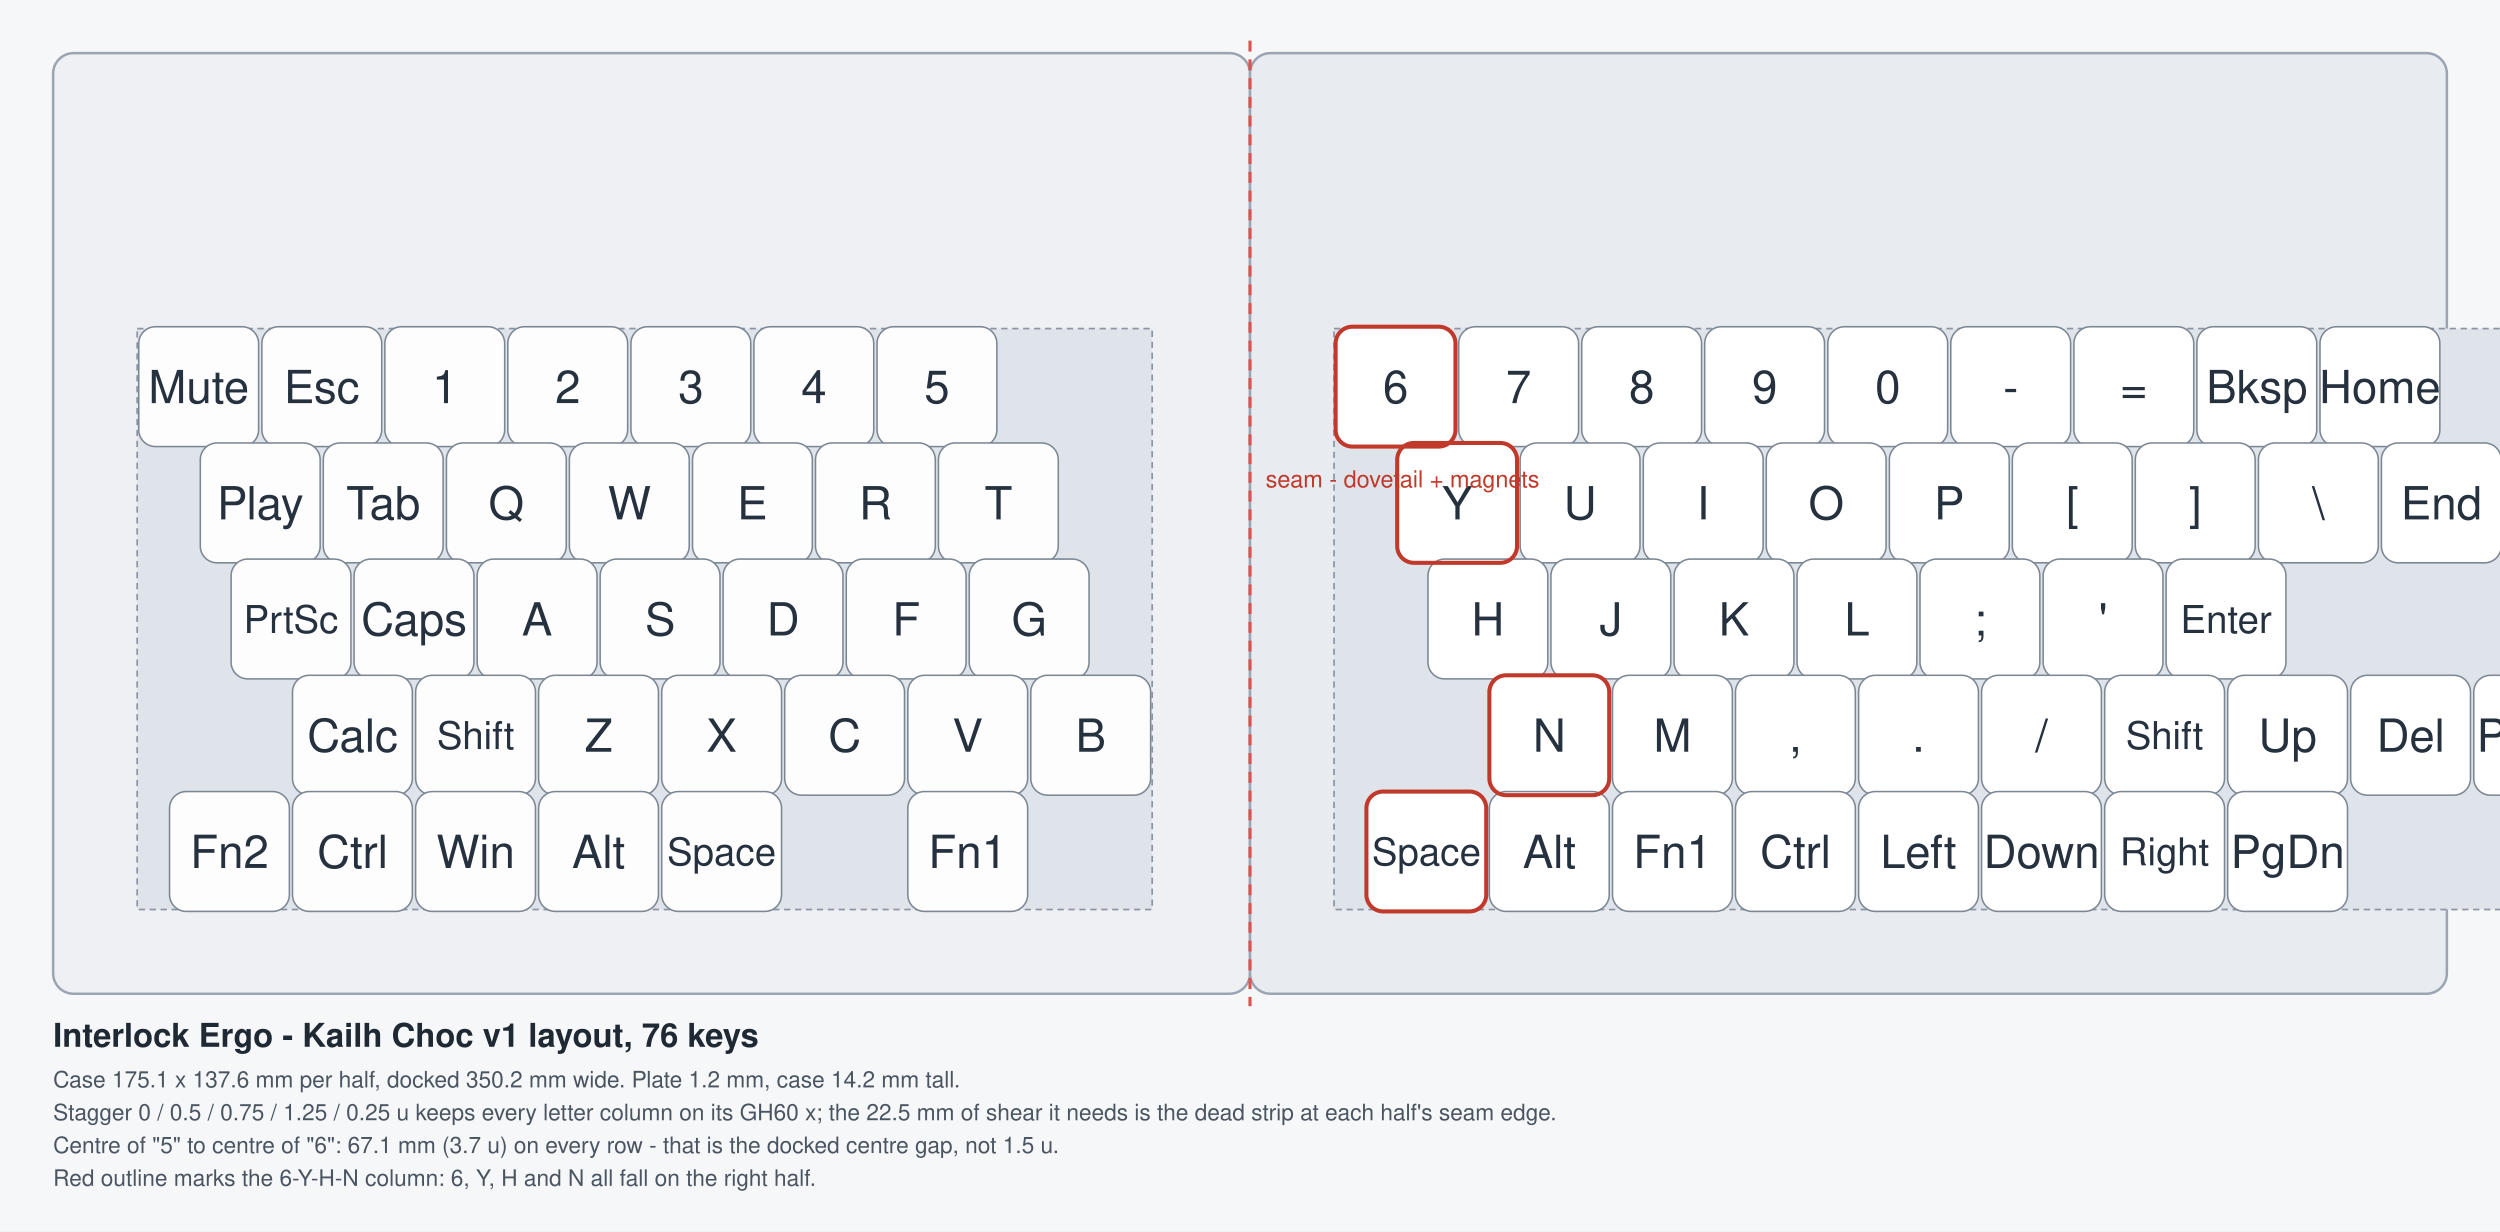
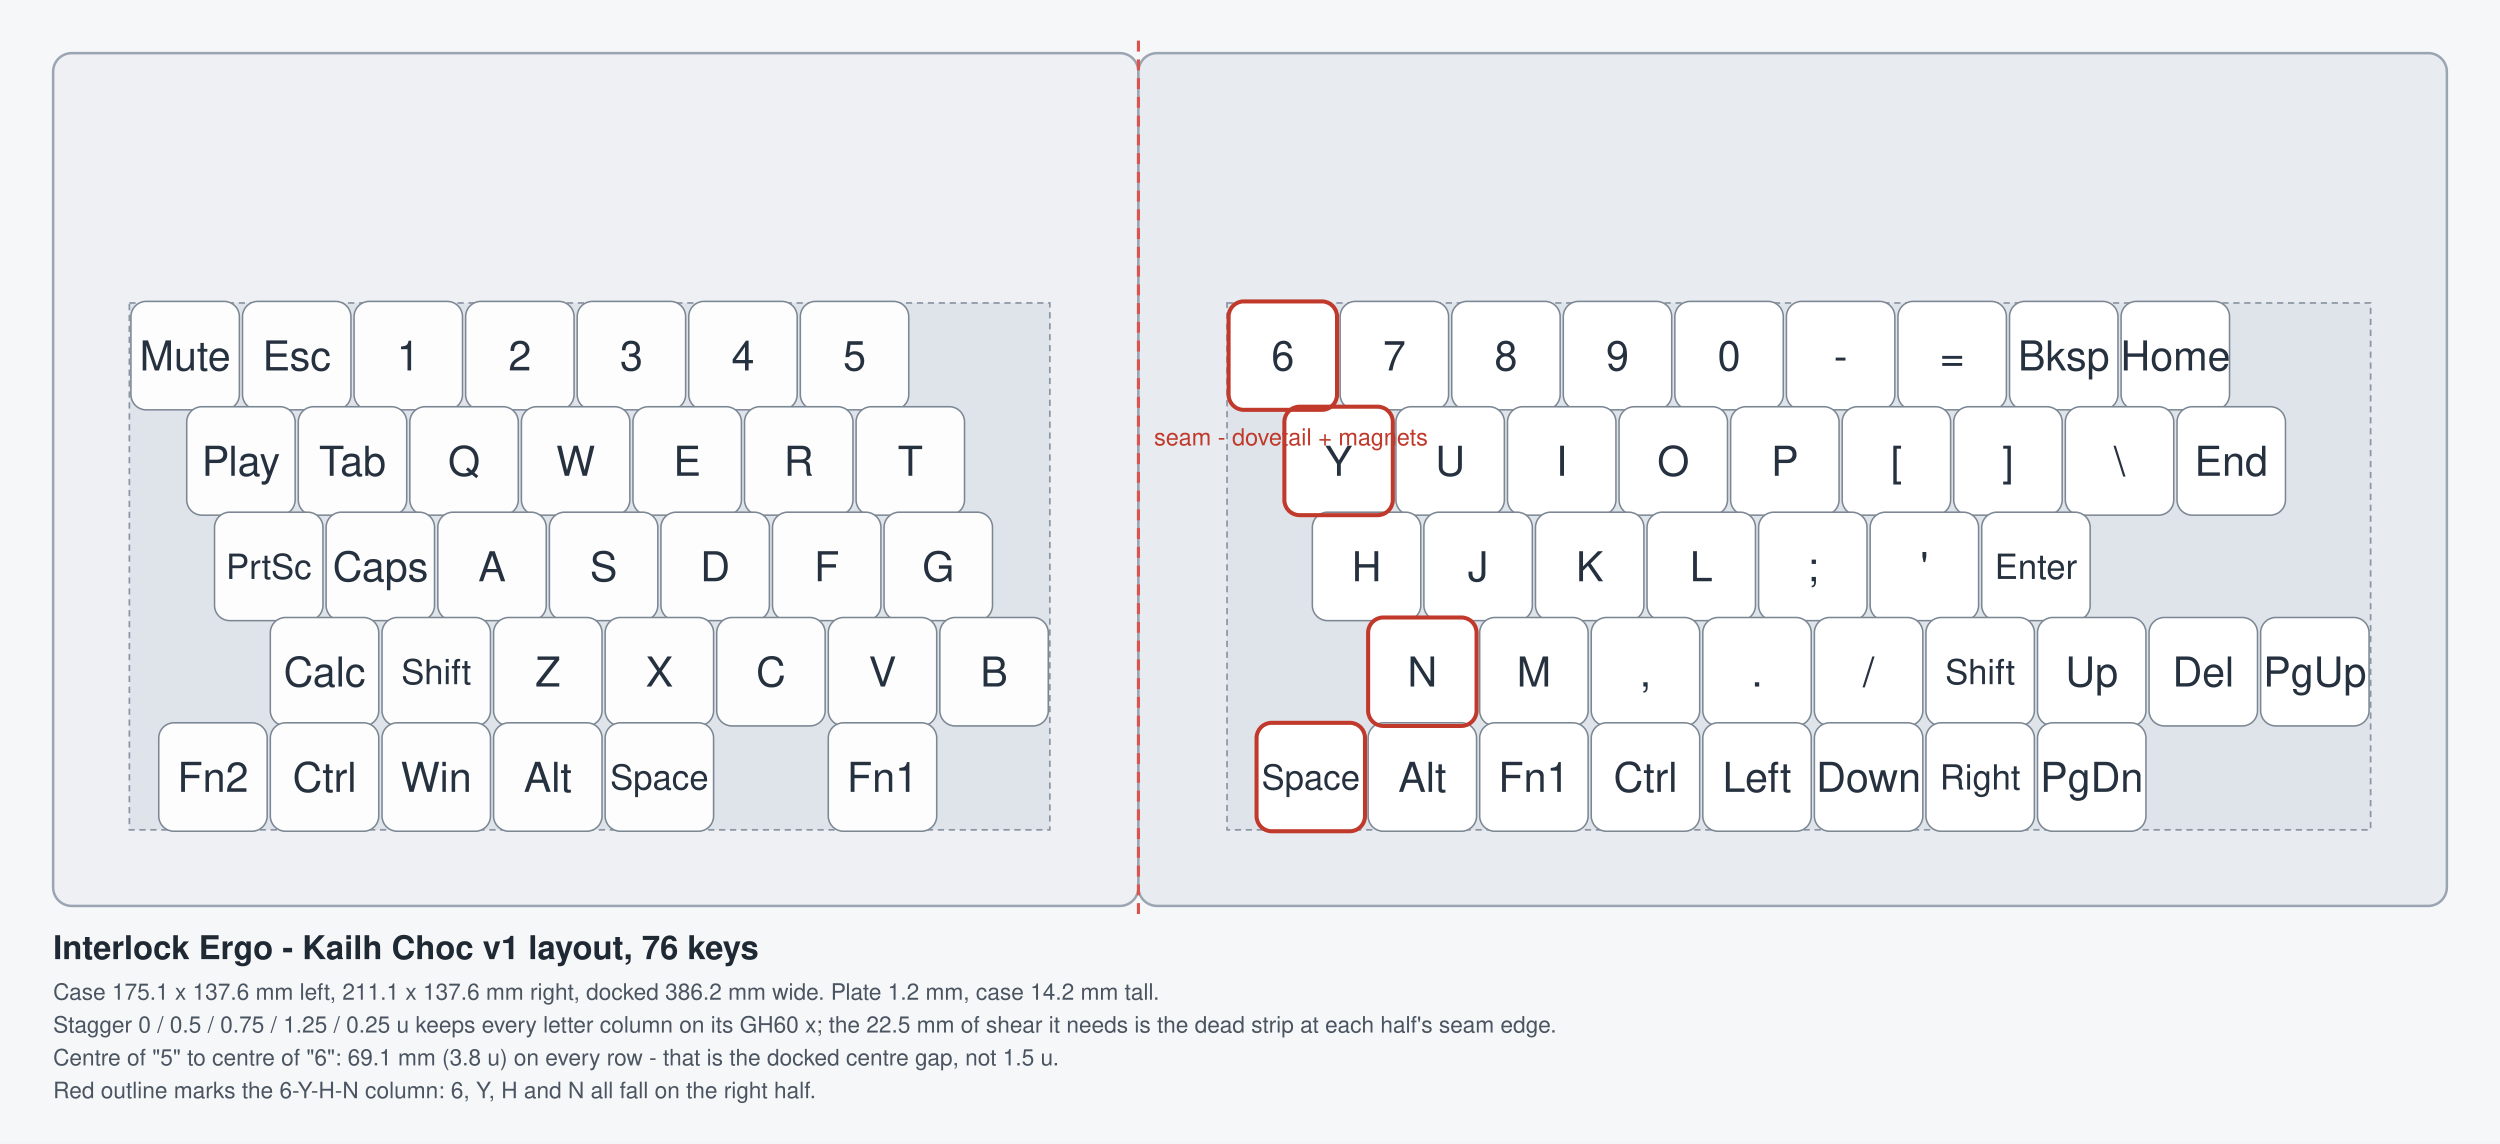
- <svg xmlns="http://www.w3.org/2000/svg" width="1600" height="788" viewBox="0 0 1600 788" font-family="ui-sans-serif, -apple-system, Segoe UI, Helvetica, Arial, sans-serif">
-   <rect width="1600" height="788" fill="#f6f7f9" />
-   <rect x="34.0" y="34" width="766.0" height="602.0" rx="13.1" fill="#eef0f4" stroke="#9aa4b2" stroke-width="1.6" />
-   <rect x="800.0" y="34" width="766.0" height="602.0" rx="13.1" fill="#e8ebef" stroke="#9aa4b2" stroke-width="1.6" />
-   <rect x="87.8" y="210.3" width="649.6" height="371.8" fill="#dfe4ea" stroke="#8b95a3" stroke-width="1.1" stroke-dasharray="4 3" />
-   <rect x="853.8" y="210.3" width="807.1" height="371.8" fill="#dfe4ea" stroke="#8b95a3" stroke-width="1.1" stroke-dasharray="4 3" />
-   <line x1="800.0" y1="26" x2="800.0" y2="644.0" stroke="#d9534f" stroke-width="2" stroke-dasharray="7 5" />
-   <rect x="88.8" y="209.1" width="76.7" height="76.7" rx="10.7" fill="#fdfdfd" stroke="#7c8794" stroke-width="1" />
-   <text x="127.2" y="258.0" font-size="29.2" text-anchor="middle" fill="#26313f">Mute</text>
-   <rect x="167.6" y="209.1" width="76.7" height="76.7" rx="10.7" fill="#fdfdfd" stroke="#7c8794" stroke-width="1" />
-   <text x="205.9" y="258.0" font-size="29.2" text-anchor="middle" fill="#26313f">Esc</text>
-   <rect x="246.3" y="209.1" width="76.7" height="76.7" rx="10.7" fill="#fdfdfd" stroke="#7c8794" stroke-width="1" />
-   <text x="284.7" y="258.0" font-size="29.2" text-anchor="middle" fill="#26313f">1</text>
-   <rect x="325.0" y="209.1" width="76.7" height="76.7" rx="10.7" fill="#fdfdfd" stroke="#7c8794" stroke-width="1" />
-   <text x="363.4" y="258.0" font-size="29.2" text-anchor="middle" fill="#26313f">2</text>
-   <rect x="403.8" y="209.1" width="76.7" height="76.7" rx="10.7" fill="#fdfdfd" stroke="#7c8794" stroke-width="1" />
-   <text x="442.2" y="258.0" font-size="29.2" text-anchor="middle" fill="#26313f">3</text>
-   <rect x="482.5" y="209.1" width="76.7" height="76.7" rx="10.7" fill="#fdfdfd" stroke="#7c8794" stroke-width="1" />
-   <text x="520.9" y="258.0" font-size="29.2" text-anchor="middle" fill="#26313f">4</text>
-   <rect x="561.3" y="209.1" width="76.7" height="76.7" rx="10.7" fill="#fdfdfd" stroke="#7c8794" stroke-width="1" />
-   <text x="599.6" y="258.0" font-size="29.2" text-anchor="middle" fill="#26313f">5</text>
-   <rect x="854.8" y="209.1" width="76.7" height="76.7" rx="10.7" fill="#ffffff" stroke="#7c8794" stroke-width="1" />
-   <text x="893.2" y="258.0" font-size="29.2" text-anchor="middle" fill="#26313f">6</text>
-   <rect x="933.6" y="209.1" width="76.7" height="76.7" rx="10.7" fill="#ffffff" stroke="#7c8794" stroke-width="1" />
-   <text x="971.9" y="258.0" font-size="29.2" text-anchor="middle" fill="#26313f">7</text>
-   <rect x="1012.3" y="209.1" width="76.7" height="76.7" rx="10.7" fill="#ffffff" stroke="#7c8794" stroke-width="1" />
-   <text x="1050.7" y="258.0" font-size="29.2" text-anchor="middle" fill="#26313f">8</text>
-   <rect x="1091.0" y="209.1" width="76.7" height="76.7" rx="10.7" fill="#ffffff" stroke="#7c8794" stroke-width="1" />
-   <text x="1129.4" y="258.0" font-size="29.2" text-anchor="middle" fill="#26313f">9</text>
-   <rect x="1169.8" y="209.1" width="76.7" height="76.7" rx="10.7" fill="#ffffff" stroke="#7c8794" stroke-width="1" />
-   <text x="1208.2" y="258.0" font-size="29.2" text-anchor="middle" fill="#26313f">0</text>
-   <rect x="1248.5" y="209.1" width="76.7" height="76.7" rx="10.7" fill="#ffffff" stroke="#7c8794" stroke-width="1" />
-   <text x="1286.9" y="258.0" font-size="29.2" text-anchor="middle" fill="#26313f">-</text>
-   <rect x="1327.3" y="209.1" width="76.7" height="76.7" rx="10.7" fill="#ffffff" stroke="#7c8794" stroke-width="1" />
-   <text x="1365.6" y="258.0" font-size="29.2" text-anchor="middle" fill="#26313f">=</text>
-   <rect x="1406.0" y="209.1" width="76.7" height="76.7" rx="10.7" fill="#ffffff" stroke="#7c8794" stroke-width="1" />
-   <text x="1444.4" y="258.0" font-size="29.2" text-anchor="middle" fill="#26313f">Bksp</text>
-   <rect x="1484.8" y="209.1" width="76.7" height="76.7" rx="10.7" fill="#ffffff" stroke="#7c8794" stroke-width="1" />
-   <text x="1523.1" y="258.0" font-size="29.2" text-anchor="middle" fill="#26313f">Home</text>
-   <rect x="128.2" y="283.5" width="76.7" height="76.7" rx="10.7" fill="#fdfdfd" stroke="#7c8794" stroke-width="1" />
-   <text x="166.6" y="332.4" font-size="29.2" text-anchor="middle" fill="#26313f">Play</text>
-   <rect x="206.9" y="283.5" width="76.7" height="76.7" rx="10.7" fill="#fdfdfd" stroke="#7c8794" stroke-width="1" />
-   <text x="245.3" y="332.4" font-size="29.2" text-anchor="middle" fill="#26313f">Tab</text>
-   <rect x="285.7" y="283.5" width="76.7" height="76.7" rx="10.7" fill="#fdfdfd" stroke="#7c8794" stroke-width="1" />
-   <text x="324.0" y="332.4" font-size="29.2" text-anchor="middle" fill="#26313f">Q</text>
-   <rect x="364.4" y="283.5" width="76.7" height="76.7" rx="10.7" fill="#fdfdfd" stroke="#7c8794" stroke-width="1" />
-   <text x="402.8" y="332.4" font-size="29.2" text-anchor="middle" fill="#26313f">W</text>
-   <rect x="443.2" y="283.5" width="76.7" height="76.7" rx="10.7" fill="#fdfdfd" stroke="#7c8794" stroke-width="1" />
-   <text x="481.5" y="332.4" font-size="29.2" text-anchor="middle" fill="#26313f">E</text>
-   <rect x="521.9" y="283.5" width="76.7" height="76.7" rx="10.7" fill="#fdfdfd" stroke="#7c8794" stroke-width="1" />
-   <text x="560.3" y="332.4" font-size="29.2" text-anchor="middle" fill="#26313f">R</text>
-   <rect x="600.6" y="283.5" width="76.7" height="76.7" rx="10.7" fill="#fdfdfd" stroke="#7c8794" stroke-width="1" />
-   <text x="639.0" y="332.4" font-size="29.2" text-anchor="middle" fill="#26313f">T</text>
-   <rect x="894.2" y="283.5" width="76.7" height="76.7" rx="10.7" fill="#ffffff" stroke="#7c8794" stroke-width="1" />
-   <text x="932.6" y="332.4" font-size="29.2" text-anchor="middle" fill="#26313f">Y</text>
-   <rect x="972.9" y="283.5" width="76.7" height="76.7" rx="10.7" fill="#ffffff" stroke="#7c8794" stroke-width="1" />
-   <text x="1011.3" y="332.4" font-size="29.2" text-anchor="middle" fill="#26313f">U</text>
-   <rect x="1051.7" y="283.5" width="76.7" height="76.7" rx="10.7" fill="#ffffff" stroke="#7c8794" stroke-width="1" />
-   <text x="1090.0" y="332.4" font-size="29.2" text-anchor="middle" fill="#26313f">I</text>
-   <rect x="1130.4" y="283.5" width="76.7" height="76.7" rx="10.7" fill="#ffffff" stroke="#7c8794" stroke-width="1" />
-   <text x="1168.8" y="332.4" font-size="29.2" text-anchor="middle" fill="#26313f">O</text>
-   <rect x="1209.2" y="283.5" width="76.7" height="76.7" rx="10.7" fill="#ffffff" stroke="#7c8794" stroke-width="1" />
-   <text x="1247.5" y="332.4" font-size="29.2" text-anchor="middle" fill="#26313f">P</text>
-   <rect x="1287.9" y="283.5" width="76.7" height="76.7" rx="10.7" fill="#ffffff" stroke="#7c8794" stroke-width="1" />
-   <text x="1326.3" y="332.4" font-size="29.2" text-anchor="middle" fill="#26313f">[</text>
-   <rect x="1366.6" y="283.5" width="76.7" height="76.7" rx="10.7" fill="#ffffff" stroke="#7c8794" stroke-width="1" />
-   <text x="1405.0" y="332.4" font-size="29.2" text-anchor="middle" fill="#26313f">]</text>
-   <rect x="1445.4" y="283.5" width="76.7" height="76.7" rx="10.7" fill="#ffffff" stroke="#7c8794" stroke-width="1" />
-   <text x="1483.8" y="332.4" font-size="29.2" text-anchor="middle" fill="#26313f">\</text>
-   <rect x="1524.1" y="283.5" width="76.7" height="76.7" rx="10.7" fill="#ffffff" stroke="#7c8794" stroke-width="1" />
-   <text x="1562.5" y="332.4" font-size="29.2" text-anchor="middle" fill="#26313f">End</text>
-   <rect x="147.9" y="357.8" width="76.7" height="76.7" rx="10.7" fill="#fdfdfd" stroke="#7c8794" stroke-width="1" />
-   <text x="186.2" y="405.1" font-size="24.6" text-anchor="middle" fill="#26313f">PrtSc</text>
-   <rect x="226.6" y="357.8" width="76.7" height="76.7" rx="10.7" fill="#fdfdfd" stroke="#7c8794" stroke-width="1" />
-   <text x="265.0" y="406.7" font-size="29.2" text-anchor="middle" fill="#26313f">Caps</text>
-   <rect x="305.4" y="357.8" width="76.7" height="76.7" rx="10.7" fill="#fdfdfd" stroke="#7c8794" stroke-width="1" />
-   <text x="343.7" y="406.7" font-size="29.2" text-anchor="middle" fill="#26313f">A</text>
-   <rect x="384.1" y="357.8" width="76.7" height="76.7" rx="10.7" fill="#fdfdfd" stroke="#7c8794" stroke-width="1" />
-   <text x="422.5" y="406.7" font-size="29.2" text-anchor="middle" fill="#26313f">S</text>
-   <rect x="462.8" y="357.8" width="76.7" height="76.7" rx="10.7" fill="#fdfdfd" stroke="#7c8794" stroke-width="1" />
-   <text x="501.2" y="406.7" font-size="29.2" text-anchor="middle" fill="#26313f">D</text>
-   <rect x="541.6" y="357.8" width="76.7" height="76.7" rx="10.7" fill="#fdfdfd" stroke="#7c8794" stroke-width="1" />
-   <text x="580.0" y="406.7" font-size="29.2" text-anchor="middle" fill="#26313f">F</text>
-   <rect x="620.3" y="357.8" width="76.7" height="76.7" rx="10.7" fill="#fdfdfd" stroke="#7c8794" stroke-width="1" />
-   <text x="658.7" y="406.7" font-size="29.2" text-anchor="middle" fill="#26313f">G</text>
-   <rect x="913.9" y="357.8" width="76.7" height="76.7" rx="10.7" fill="#ffffff" stroke="#7c8794" stroke-width="1" />
-   <text x="952.2" y="406.7" font-size="29.2" text-anchor="middle" fill="#26313f">H</text>
-   <rect x="992.6" y="357.8" width="76.7" height="76.7" rx="10.7" fill="#ffffff" stroke="#7c8794" stroke-width="1" />
-   <text x="1031.0" y="406.7" font-size="29.2" text-anchor="middle" fill="#26313f">J</text>
-   <rect x="1071.4" y="357.8" width="76.7" height="76.7" rx="10.7" fill="#ffffff" stroke="#7c8794" stroke-width="1" />
-   <text x="1109.7" y="406.7" font-size="29.2" text-anchor="middle" fill="#26313f">K</text>
-   <rect x="1150.1" y="357.8" width="76.7" height="76.7" rx="10.7" fill="#ffffff" stroke="#7c8794" stroke-width="1" />
-   <text x="1188.5" y="406.7" font-size="29.2" text-anchor="middle" fill="#26313f">L</text>
-   <rect x="1228.8" y="357.8" width="76.7" height="76.7" rx="10.7" fill="#ffffff" stroke="#7c8794" stroke-width="1" />
-   <text x="1267.2" y="406.7" font-size="29.2" text-anchor="middle" fill="#26313f">;</text>
-   <rect x="1307.6" y="357.8" width="76.7" height="76.7" rx="10.7" fill="#ffffff" stroke="#7c8794" stroke-width="1" />
-   <text x="1346.0" y="406.7" font-size="29.2" text-anchor="middle" fill="#26313f">'</text>
-   <rect x="1386.3" y="357.8" width="76.7" height="76.7" rx="10.7" fill="#ffffff" stroke="#7c8794" stroke-width="1" />
-   <text x="1424.7" y="405.1" font-size="24.6" text-anchor="middle" fill="#26313f">Enter</text>
-   <rect x="187.2" y="432.2" width="76.7" height="76.7" rx="10.7" fill="#fdfdfd" stroke="#7c8794" stroke-width="1" />
-   <text x="225.6" y="481.1" font-size="29.2" text-anchor="middle" fill="#26313f">Calc</text>
-   <rect x="266.0" y="432.2" width="76.7" height="76.7" rx="10.7" fill="#fdfdfd" stroke="#7c8794" stroke-width="1" />
-   <text x="304.4" y="479.4" font-size="24.6" text-anchor="middle" fill="#26313f">Shift</text>
-   <rect x="344.7" y="432.2" width="76.7" height="76.7" rx="10.7" fill="#fdfdfd" stroke="#7c8794" stroke-width="1" />
-   <text x="383.1" y="481.1" font-size="29.2" text-anchor="middle" fill="#26313f">Z</text>
-   <rect x="423.5" y="432.2" width="76.7" height="76.7" rx="10.7" fill="#fdfdfd" stroke="#7c8794" stroke-width="1" />
-   <text x="461.8" y="481.1" font-size="29.2" text-anchor="middle" fill="#26313f">X</text>
-   <rect x="502.2" y="432.2" width="76.7" height="76.7" rx="10.7" fill="#fdfdfd" stroke="#7c8794" stroke-width="1" />
-   <text x="540.6" y="481.1" font-size="29.2" text-anchor="middle" fill="#26313f">C</text>
-   <rect x="581.0" y="432.2" width="76.7" height="76.7" rx="10.7" fill="#fdfdfd" stroke="#7c8794" stroke-width="1" />
-   <text x="619.3" y="481.1" font-size="29.2" text-anchor="middle" fill="#26313f">V</text>
-   <rect x="659.7" y="432.2" width="76.7" height="76.7" rx="10.7" fill="#fdfdfd" stroke="#7c8794" stroke-width="1" />
-   <text x="698.1" y="481.1" font-size="29.2" text-anchor="middle" fill="#26313f">B</text>
-   <rect x="953.2" y="432.2" width="76.7" height="76.7" rx="10.7" fill="#ffffff" stroke="#7c8794" stroke-width="1" />
-   <text x="991.6" y="481.1" font-size="29.2" text-anchor="middle" fill="#26313f">N</text>
-   <rect x="1032.0" y="432.2" width="76.7" height="76.7" rx="10.7" fill="#ffffff" stroke="#7c8794" stroke-width="1" />
-   <text x="1070.4" y="481.1" font-size="29.2" text-anchor="middle" fill="#26313f">M</text>
-   <rect x="1110.7" y="432.2" width="76.7" height="76.7" rx="10.7" fill="#ffffff" stroke="#7c8794" stroke-width="1" />
-   <text x="1149.1" y="481.1" font-size="29.2" text-anchor="middle" fill="#26313f">,</text>
-   <rect x="1189.5" y="432.2" width="76.7" height="76.7" rx="10.7" fill="#ffffff" stroke="#7c8794" stroke-width="1" />
-   <text x="1227.8" y="481.1" font-size="29.2" text-anchor="middle" fill="#26313f">.</text>
-   <rect x="1268.2" y="432.2" width="76.7" height="76.7" rx="10.7" fill="#ffffff" stroke="#7c8794" stroke-width="1" />
-   <text x="1306.6" y="481.1" font-size="29.2" text-anchor="middle" fill="#26313f">/</text>
-   <rect x="1347.0" y="432.2" width="76.7" height="76.7" rx="10.7" fill="#ffffff" stroke="#7c8794" stroke-width="1" />
-   <text x="1385.3" y="479.4" font-size="24.6" text-anchor="middle" fill="#26313f">Shift</text>
-   <rect x="1425.7" y="432.2" width="76.7" height="76.7" rx="10.7" fill="#ffffff" stroke="#7c8794" stroke-width="1" />
-   <text x="1464.1" y="481.1" font-size="29.2" text-anchor="middle" fill="#26313f">Up</text>
-   <rect x="1504.4" y="432.2" width="76.7" height="76.7" rx="10.7" fill="#ffffff" stroke="#7c8794" stroke-width="1" />
-   <text x="1542.8" y="481.1" font-size="29.2" text-anchor="middle" fill="#26313f">Del</text>
-   <rect x="1583.2" y="432.2" width="76.7" height="76.7" rx="10.7" fill="#ffffff" stroke="#7c8794" stroke-width="1" />
-   <text x="1621.6" y="481.1" font-size="29.2" text-anchor="middle" fill="#26313f">PgUp</text>
-   <rect x="108.5" y="506.6" width="76.7" height="76.7" rx="10.7" fill="#fdfdfd" stroke="#7c8794" stroke-width="1" />
-   <text x="146.9" y="555.5" font-size="29.2" text-anchor="middle" fill="#26313f">Fn2</text>
-   <rect x="187.2" y="506.6" width="76.7" height="76.7" rx="10.7" fill="#fdfdfd" stroke="#7c8794" stroke-width="1" />
-   <text x="225.6" y="555.5" font-size="29.2" text-anchor="middle" fill="#26313f">Ctrl</text>
-   <rect x="266.0" y="506.6" width="76.7" height="76.7" rx="10.7" fill="#fdfdfd" stroke="#7c8794" stroke-width="1" />
-   <text x="304.4" y="555.5" font-size="29.2" text-anchor="middle" fill="#26313f">Win</text>
-   <rect x="344.7" y="506.6" width="76.7" height="76.7" rx="10.7" fill="#fdfdfd" stroke="#7c8794" stroke-width="1" />
-   <text x="383.1" y="555.5" font-size="29.2" text-anchor="middle" fill="#26313f">Alt</text>
-   <rect x="423.5" y="506.6" width="76.7" height="76.7" rx="10.7" fill="#fdfdfd" stroke="#7c8794" stroke-width="1" />
-   <text x="461.8" y="553.8" font-size="24.6" text-anchor="middle" fill="#26313f">Space</text>
-   <rect x="581.0" y="506.6" width="76.7" height="76.7" rx="10.7" fill="#fdfdfd" stroke="#7c8794" stroke-width="1" />
-   <text x="619.3" y="555.5" font-size="29.2" text-anchor="middle" fill="#26313f">Fn1</text>
-   <rect x="874.5" y="506.6" width="76.7" height="76.7" rx="10.7" fill="#ffffff" stroke="#7c8794" stroke-width="1" />
-   <text x="912.9" y="553.8" font-size="24.6" text-anchor="middle" fill="#26313f">Space</text>
-   <rect x="953.2" y="506.6" width="76.7" height="76.7" rx="10.7" fill="#ffffff" stroke="#7c8794" stroke-width="1" />
-   <text x="991.6" y="555.5" font-size="29.2" text-anchor="middle" fill="#26313f">Alt</text>
-   <rect x="1032.0" y="506.6" width="76.7" height="76.7" rx="10.7" fill="#ffffff" stroke="#7c8794" stroke-width="1" />
-   <text x="1070.4" y="555.5" font-size="29.2" text-anchor="middle" fill="#26313f">Fn1</text>
-   <rect x="1110.7" y="506.6" width="76.7" height="76.7" rx="10.7" fill="#ffffff" stroke="#7c8794" stroke-width="1" />
-   <text x="1149.1" y="555.5" font-size="29.2" text-anchor="middle" fill="#26313f">Ctrl</text>
-   <rect x="1189.5" y="506.6" width="76.7" height="76.7" rx="10.7" fill="#ffffff" stroke="#7c8794" stroke-width="1" />
-   <text x="1227.8" y="555.5" font-size="29.2" text-anchor="middle" fill="#26313f">Left</text>
-   <rect x="1268.2" y="506.6" width="76.7" height="76.7" rx="10.7" fill="#ffffff" stroke="#7c8794" stroke-width="1" />
-   <text x="1306.6" y="555.5" font-size="29.2" text-anchor="middle" fill="#26313f">Down</text>
-   <rect x="1347.0" y="506.6" width="76.7" height="76.7" rx="10.7" fill="#ffffff" stroke="#7c8794" stroke-width="1" />
-   <text x="1385.3" y="553.8" font-size="24.6" text-anchor="middle" fill="#26313f">Right</text>
-   <rect x="1425.7" y="506.6" width="76.7" height="76.7" rx="10.7" fill="#ffffff" stroke="#7c8794" stroke-width="1" />
-   <text x="1464.1" y="555.5" font-size="29.2" text-anchor="middle" fill="#26313f">PgDn</text>
-   <rect x="854.8" y="209.1" width="76.7" height="76.7" rx="10.7" fill="none" stroke="#c0392b" stroke-width="2.6" />
-   <rect x="894.2" y="283.5" width="76.7" height="76.7" rx="10.7" fill="none" stroke="#c0392b" stroke-width="2.6" />
-   <rect x="953.2" y="432.2" width="76.7" height="76.7" rx="10.7" fill="none" stroke="#c0392b" stroke-width="2.6" />
-   <rect x="874.5" y="506.6" width="76.7" height="76.7" rx="10.7" fill="none" stroke="#c0392b" stroke-width="2.6" />
-   <text x="810.0" y="311.9" font-size="15" fill="#c0392b">seam - dovetail + magnets</text>
-   <text x="34" y="669.951" font-size="21" font-weight="600" fill="#1f2933">Interlock Ergo - Kailh Choc v1 layout, 76 keys</text>
-   <text x="34" y="695.951" font-size="14.5" fill="#4a5561">Case 175.1 x 137.6 mm per half, docked 350.2 mm wide. Plate 1.2 mm, case 14.2 mm tall.</text>
-   <text x="34" y="716.951" font-size="14.5" fill="#4a5561">Stagger 0 / 0.5 / 0.75 / 1.25 / 0.25 u keeps every letter column on its GH60 x; the 22.5 mm of shear it needs is the dead strip at each half's seam edge.</text>
-   <text x="34" y="737.951" font-size="14.5" fill="#4a5561">Centre of "5" to centre of "6": 67.1 mm (3.7 u) on every row - that is the docked centre gap, not 1.5 u.</text>
-   <text x="34" y="758.951" font-size="14.5" fill="#4a5561">Red outline marks the 6-Y-H-N column: 6, Y, H and N all fall on the right half.</text>
+ <svg xmlns="http://www.w3.org/2000/svg" width="1600" height="732" viewBox="0 0 1600 732" font-family="ui-sans-serif, -apple-system, Segoe UI, Helvetica, Arial, sans-serif">
+   <rect width="1600" height="732" fill="#f6f7f9" />
+   <rect x="34.0" y="34" width="694.6" height="545.8" rx="11.9" fill="#eef0f4" stroke="#9aa4b2" stroke-width="1.6" />
+   <rect x="728.6" y="34" width="837.4" height="545.8" rx="11.9" fill="#e8ebef" stroke="#9aa4b2" stroke-width="1.6" />
+   <rect x="82.8" y="193.9" width="589.1" height="337.2" fill="#dfe4ea" stroke="#8b95a3" stroke-width="1.1" stroke-dasharray="4 3" />
+   <rect x="785.3" y="193.9" width="731.9" height="337.2" fill="#dfe4ea" stroke="#8b95a3" stroke-width="1.1" stroke-dasharray="4 3" />
+   <line x1="728.6" y1="26" x2="728.6" y2="587.8" stroke="#d9534f" stroke-width="2" stroke-dasharray="7 5" />
+   <rect x="83.8" y="192.9" width="69.4" height="69.4" rx="9.7" fill="#fdfdfd" stroke="#7c8794" stroke-width="1" />
+   <text x="118.5" y="237.1" font-size="26.4" text-anchor="middle" fill="#26313f">Mute</text>
+   <rect x="155.2" y="192.9" width="69.4" height="69.4" rx="9.7" fill="#fdfdfd" stroke="#7c8794" stroke-width="1" />
+   <text x="189.9" y="237.1" font-size="26.4" text-anchor="middle" fill="#26313f">Esc</text>
+   <rect x="226.6" y="192.9" width="69.4" height="69.4" rx="9.7" fill="#fdfdfd" stroke="#7c8794" stroke-width="1" />
+   <text x="261.3" y="237.1" font-size="26.4" text-anchor="middle" fill="#26313f">1</text>
+   <rect x="298.0" y="192.9" width="69.4" height="69.4" rx="9.7" fill="#fdfdfd" stroke="#7c8794" stroke-width="1" />
+   <text x="332.7" y="237.1" font-size="26.4" text-anchor="middle" fill="#26313f">2</text>
+   <rect x="369.4" y="192.9" width="69.4" height="69.4" rx="9.7" fill="#fdfdfd" stroke="#7c8794" stroke-width="1" />
+   <text x="404.1" y="237.1" font-size="26.4" text-anchor="middle" fill="#26313f">3</text>
+   <rect x="440.8" y="192.9" width="69.4" height="69.4" rx="9.7" fill="#fdfdfd" stroke="#7c8794" stroke-width="1" />
+   <text x="475.5" y="237.1" font-size="26.4" text-anchor="middle" fill="#26313f">4</text>
+   <rect x="512.2" y="192.9" width="69.4" height="69.4" rx="9.7" fill="#fdfdfd" stroke="#7c8794" stroke-width="1" />
+   <text x="546.9" y="237.1" font-size="26.4" text-anchor="middle" fill="#26313f">5</text>
+   <rect x="786.3" y="192.9" width="69.4" height="69.4" rx="9.7" fill="#ffffff" stroke="#7c8794" stroke-width="1" />
+   <text x="821.0" y="237.1" font-size="26.4" text-anchor="middle" fill="#26313f">6</text>
+   <rect x="857.7" y="192.9" width="69.4" height="69.4" rx="9.7" fill="#ffffff" stroke="#7c8794" stroke-width="1" />
+   <text x="892.4" y="237.1" font-size="26.4" text-anchor="middle" fill="#26313f">7</text>
+   <rect x="929.1" y="192.9" width="69.4" height="69.4" rx="9.7" fill="#ffffff" stroke="#7c8794" stroke-width="1" />
+   <text x="963.8" y="237.1" font-size="26.4" text-anchor="middle" fill="#26313f">8</text>
+   <rect x="1000.5" y="192.9" width="69.4" height="69.4" rx="9.7" fill="#ffffff" stroke="#7c8794" stroke-width="1" />
+   <text x="1035.2" y="237.1" font-size="26.4" text-anchor="middle" fill="#26313f">9</text>
+   <rect x="1071.9" y="192.9" width="69.4" height="69.4" rx="9.7" fill="#ffffff" stroke="#7c8794" stroke-width="1" />
+   <text x="1106.6" y="237.1" font-size="26.4" text-anchor="middle" fill="#26313f">0</text>
+   <rect x="1143.3" y="192.9" width="69.4" height="69.4" rx="9.7" fill="#ffffff" stroke="#7c8794" stroke-width="1" />
+   <text x="1178.0" y="237.1" font-size="26.4" text-anchor="middle" fill="#26313f">-</text>
+   <rect x="1214.7" y="192.9" width="69.4" height="69.4" rx="9.7" fill="#ffffff" stroke="#7c8794" stroke-width="1" />
+   <text x="1249.4" y="237.1" font-size="26.4" text-anchor="middle" fill="#26313f">=</text>
+   <rect x="1286.1" y="192.9" width="69.4" height="69.4" rx="9.7" fill="#ffffff" stroke="#7c8794" stroke-width="1" />
+   <text x="1320.8" y="237.1" font-size="26.4" text-anchor="middle" fill="#26313f">Bksp</text>
+   <rect x="1357.5" y="192.9" width="69.4" height="69.4" rx="9.7" fill="#ffffff" stroke="#7c8794" stroke-width="1" />
+   <text x="1392.3" y="237.1" font-size="26.4" text-anchor="middle" fill="#26313f">Home</text>
+   <rect x="119.5" y="260.3" width="69.4" height="69.4" rx="9.7" fill="#fdfdfd" stroke="#7c8794" stroke-width="1" />
+   <text x="154.2" y="304.5" font-size="26.4" text-anchor="middle" fill="#26313f">Play</text>
+   <rect x="190.9" y="260.3" width="69.4" height="69.4" rx="9.7" fill="#fdfdfd" stroke="#7c8794" stroke-width="1" />
+   <text x="225.6" y="304.5" font-size="26.4" text-anchor="middle" fill="#26313f">Tab</text>
+   <rect x="262.3" y="260.3" width="69.4" height="69.4" rx="9.7" fill="#fdfdfd" stroke="#7c8794" stroke-width="1" />
+   <text x="297.0" y="304.5" font-size="26.4" text-anchor="middle" fill="#26313f">Q</text>
+   <rect x="333.7" y="260.3" width="69.4" height="69.4" rx="9.7" fill="#fdfdfd" stroke="#7c8794" stroke-width="1" />
+   <text x="368.4" y="304.5" font-size="26.4" text-anchor="middle" fill="#26313f">W</text>
+   <rect x="405.1" y="260.3" width="69.4" height="69.4" rx="9.7" fill="#fdfdfd" stroke="#7c8794" stroke-width="1" />
+   <text x="439.8" y="304.5" font-size="26.4" text-anchor="middle" fill="#26313f">E</text>
+   <rect x="476.5" y="260.3" width="69.4" height="69.4" rx="9.7" fill="#fdfdfd" stroke="#7c8794" stroke-width="1" />
+   <text x="511.2" y="304.5" font-size="26.4" text-anchor="middle" fill="#26313f">R</text>
+   <rect x="547.9" y="260.3" width="69.4" height="69.4" rx="9.7" fill="#fdfdfd" stroke="#7c8794" stroke-width="1" />
+   <text x="582.6" y="304.5" font-size="26.4" text-anchor="middle" fill="#26313f">T</text>
+   <rect x="822.0" y="260.3" width="69.4" height="69.4" rx="9.7" fill="#ffffff" stroke="#7c8794" stroke-width="1" />
+   <text x="856.7" y="304.5" font-size="26.4" text-anchor="middle" fill="#26313f">Y</text>
+   <rect x="893.4" y="260.3" width="69.4" height="69.4" rx="9.7" fill="#ffffff" stroke="#7c8794" stroke-width="1" />
+   <text x="928.1" y="304.5" font-size="26.4" text-anchor="middle" fill="#26313f">U</text>
+   <rect x="964.8" y="260.3" width="69.4" height="69.4" rx="9.7" fill="#ffffff" stroke="#7c8794" stroke-width="1" />
+   <text x="999.5" y="304.5" font-size="26.4" text-anchor="middle" fill="#26313f">I</text>
+   <rect x="1036.2" y="260.3" width="69.4" height="69.4" rx="9.7" fill="#ffffff" stroke="#7c8794" stroke-width="1" />
+   <text x="1070.9" y="304.5" font-size="26.4" text-anchor="middle" fill="#26313f">O</text>
+   <rect x="1107.6" y="260.3" width="69.4" height="69.4" rx="9.7" fill="#ffffff" stroke="#7c8794" stroke-width="1" />
+   <text x="1142.3" y="304.5" font-size="26.4" text-anchor="middle" fill="#26313f">P</text>
+   <rect x="1179.0" y="260.3" width="69.4" height="69.4" rx="9.7" fill="#ffffff" stroke="#7c8794" stroke-width="1" />
+   <text x="1213.7" y="304.5" font-size="26.4" text-anchor="middle" fill="#26313f">[</text>
+   <rect x="1250.4" y="260.3" width="69.4" height="69.4" rx="9.7" fill="#ffffff" stroke="#7c8794" stroke-width="1" />
+   <text x="1285.1" y="304.5" font-size="26.4" text-anchor="middle" fill="#26313f">]</text>
+   <rect x="1321.8" y="260.3" width="69.4" height="69.4" rx="9.7" fill="#ffffff" stroke="#7c8794" stroke-width="1" />
+   <text x="1356.5" y="304.5" font-size="26.4" text-anchor="middle" fill="#26313f">\</text>
+   <rect x="1393.3" y="260.3" width="69.4" height="69.4" rx="9.7" fill="#ffffff" stroke="#7c8794" stroke-width="1" />
+   <text x="1428.0" y="304.5" font-size="26.4" text-anchor="middle" fill="#26313f">End</text>
+   <rect x="137.3" y="327.8" width="69.4" height="69.4" rx="9.7" fill="#fdfdfd" stroke="#7c8794" stroke-width="1" />
+   <text x="172.0" y="370.5" font-size="22.2" text-anchor="middle" fill="#26313f">PrtSc</text>
+   <rect x="208.7" y="327.8" width="69.4" height="69.4" rx="9.7" fill="#fdfdfd" stroke="#7c8794" stroke-width="1" />
+   <text x="243.5" y="372.0" font-size="26.4" text-anchor="middle" fill="#26313f">Caps</text>
+   <rect x="280.2" y="327.8" width="69.4" height="69.4" rx="9.7" fill="#fdfdfd" stroke="#7c8794" stroke-width="1" />
+   <text x="314.9" y="372.0" font-size="26.4" text-anchor="middle" fill="#26313f">A</text>
+   <rect x="351.6" y="327.8" width="69.4" height="69.4" rx="9.7" fill="#fdfdfd" stroke="#7c8794" stroke-width="1" />
+   <text x="386.3" y="372.0" font-size="26.4" text-anchor="middle" fill="#26313f">S</text>
+   <rect x="423.0" y="327.8" width="69.4" height="69.4" rx="9.7" fill="#fdfdfd" stroke="#7c8794" stroke-width="1" />
+   <text x="457.7" y="372.0" font-size="26.4" text-anchor="middle" fill="#26313f">D</text>
+   <rect x="494.4" y="327.8" width="69.4" height="69.4" rx="9.7" fill="#fdfdfd" stroke="#7c8794" stroke-width="1" />
+   <text x="529.1" y="372.0" font-size="26.4" text-anchor="middle" fill="#26313f">F</text>
+   <rect x="565.8" y="327.8" width="69.4" height="69.4" rx="9.7" fill="#fdfdfd" stroke="#7c8794" stroke-width="1" />
+   <text x="600.5" y="372.0" font-size="26.4" text-anchor="middle" fill="#26313f">G</text>
+   <rect x="839.9" y="327.8" width="69.4" height="69.4" rx="9.7" fill="#ffffff" stroke="#7c8794" stroke-width="1" />
+   <text x="874.6" y="372.0" font-size="26.4" text-anchor="middle" fill="#26313f">H</text>
+   <rect x="911.3" y="327.8" width="69.4" height="69.4" rx="9.7" fill="#ffffff" stroke="#7c8794" stroke-width="1" />
+   <text x="946.0" y="372.0" font-size="26.4" text-anchor="middle" fill="#26313f">J</text>
+   <rect x="982.7" y="327.8" width="69.4" height="69.4" rx="9.7" fill="#ffffff" stroke="#7c8794" stroke-width="1" />
+   <text x="1017.4" y="372.0" font-size="26.4" text-anchor="middle" fill="#26313f">K</text>
+   <rect x="1054.1" y="327.8" width="69.4" height="69.4" rx="9.7" fill="#ffffff" stroke="#7c8794" stroke-width="1" />
+   <text x="1088.8" y="372.0" font-size="26.4" text-anchor="middle" fill="#26313f">L</text>
+   <rect x="1125.5" y="327.8" width="69.4" height="69.4" rx="9.7" fill="#ffffff" stroke="#7c8794" stroke-width="1" />
+   <text x="1160.2" y="372.0" font-size="26.4" text-anchor="middle" fill="#26313f">;</text>
+   <rect x="1196.9" y="327.8" width="69.4" height="69.4" rx="9.7" fill="#ffffff" stroke="#7c8794" stroke-width="1" />
+   <text x="1231.6" y="372.0" font-size="26.4" text-anchor="middle" fill="#26313f">'</text>
+   <rect x="1268.3" y="327.8" width="69.4" height="69.4" rx="9.7" fill="#ffffff" stroke="#7c8794" stroke-width="1" />
+   <text x="1303.0" y="370.5" font-size="22.2" text-anchor="middle" fill="#26313f">Enter</text>
+   <rect x="173.0" y="395.2" width="69.4" height="69.4" rx="9.7" fill="#fdfdfd" stroke="#7c8794" stroke-width="1" />
+   <text x="207.7" y="439.4" font-size="26.4" text-anchor="middle" fill="#26313f">Calc</text>
+   <rect x="244.5" y="395.2" width="69.4" height="69.4" rx="9.7" fill="#fdfdfd" stroke="#7c8794" stroke-width="1" />
+   <text x="279.2" y="437.9" font-size="22.2" text-anchor="middle" fill="#26313f">Shift</text>
+   <rect x="315.9" y="395.2" width="69.4" height="69.4" rx="9.7" fill="#fdfdfd" stroke="#7c8794" stroke-width="1" />
+   <text x="350.6" y="439.4" font-size="26.4" text-anchor="middle" fill="#26313f">Z</text>
+   <rect x="387.3" y="395.2" width="69.4" height="69.4" rx="9.7" fill="#fdfdfd" stroke="#7c8794" stroke-width="1" />
+   <text x="422.0" y="439.4" font-size="26.4" text-anchor="middle" fill="#26313f">X</text>
+   <rect x="458.7" y="395.2" width="69.4" height="69.4" rx="9.7" fill="#fdfdfd" stroke="#7c8794" stroke-width="1" />
+   <text x="493.4" y="439.4" font-size="26.4" text-anchor="middle" fill="#26313f">C</text>
+   <rect x="530.1" y="395.2" width="69.4" height="69.4" rx="9.7" fill="#fdfdfd" stroke="#7c8794" stroke-width="1" />
+   <text x="564.8" y="439.4" font-size="26.4" text-anchor="middle" fill="#26313f">V</text>
+   <rect x="601.5" y="395.2" width="69.4" height="69.4" rx="9.7" fill="#fdfdfd" stroke="#7c8794" stroke-width="1" />
+   <text x="636.2" y="439.4" font-size="26.4" text-anchor="middle" fill="#26313f">B</text>
+   <rect x="875.6" y="395.2" width="69.4" height="69.4" rx="9.7" fill="#ffffff" stroke="#7c8794" stroke-width="1" />
+   <text x="910.3" y="439.4" font-size="26.4" text-anchor="middle" fill="#26313f">N</text>
+   <rect x="947.0" y="395.2" width="69.4" height="69.4" rx="9.7" fill="#ffffff" stroke="#7c8794" stroke-width="1" />
+   <text x="981.7" y="439.4" font-size="26.4" text-anchor="middle" fill="#26313f">M</text>
+   <rect x="1018.4" y="395.2" width="69.4" height="69.4" rx="9.7" fill="#ffffff" stroke="#7c8794" stroke-width="1" />
+   <text x="1053.1" y="439.4" font-size="26.4" text-anchor="middle" fill="#26313f">,</text>
+   <rect x="1089.8" y="395.2" width="69.4" height="69.4" rx="9.7" fill="#ffffff" stroke="#7c8794" stroke-width="1" />
+   <text x="1124.5" y="439.4" font-size="26.4" text-anchor="middle" fill="#26313f">.</text>
+   <rect x="1161.2" y="395.2" width="69.4" height="69.4" rx="9.7" fill="#ffffff" stroke="#7c8794" stroke-width="1" />
+   <text x="1195.9" y="439.4" font-size="26.4" text-anchor="middle" fill="#26313f">/</text>
+   <rect x="1232.6" y="395.2" width="69.4" height="69.4" rx="9.7" fill="#ffffff" stroke="#7c8794" stroke-width="1" />
+   <text x="1267.3" y="437.9" font-size="22.2" text-anchor="middle" fill="#26313f">Shift</text>
+   <rect x="1304.0" y="395.2" width="69.4" height="69.4" rx="9.7" fill="#ffffff" stroke="#7c8794" stroke-width="1" />
+   <text x="1338.7" y="439.4" font-size="26.4" text-anchor="middle" fill="#26313f">Up</text>
+   <rect x="1375.4" y="395.2" width="69.4" height="69.4" rx="9.7" fill="#ffffff" stroke="#7c8794" stroke-width="1" />
+   <text x="1410.1" y="439.4" font-size="26.4" text-anchor="middle" fill="#26313f">Del</text>
+   <rect x="1446.8" y="395.2" width="69.4" height="69.4" rx="9.7" fill="#ffffff" stroke="#7c8794" stroke-width="1" />
+   <text x="1481.5" y="439.4" font-size="26.4" text-anchor="middle" fill="#26313f">PgUp</text>
+   <rect x="101.6" y="462.6" width="69.4" height="69.4" rx="9.7" fill="#fdfdfd" stroke="#7c8794" stroke-width="1" />
+   <text x="136.3" y="506.8" font-size="26.4" text-anchor="middle" fill="#26313f">Fn2</text>
+   <rect x="173.0" y="462.6" width="69.4" height="69.4" rx="9.7" fill="#fdfdfd" stroke="#7c8794" stroke-width="1" />
+   <text x="207.7" y="506.8" font-size="26.4" text-anchor="middle" fill="#26313f">Ctrl</text>
+   <rect x="244.5" y="462.6" width="69.4" height="69.4" rx="9.7" fill="#fdfdfd" stroke="#7c8794" stroke-width="1" />
+   <text x="279.2" y="506.8" font-size="26.4" text-anchor="middle" fill="#26313f">Win</text>
+   <rect x="315.9" y="462.6" width="69.4" height="69.4" rx="9.7" fill="#fdfdfd" stroke="#7c8794" stroke-width="1" />
+   <text x="350.6" y="506.8" font-size="26.4" text-anchor="middle" fill="#26313f">Alt</text>
+   <rect x="387.3" y="462.6" width="69.4" height="69.4" rx="9.7" fill="#fdfdfd" stroke="#7c8794" stroke-width="1" />
+   <text x="422.0" y="505.3" font-size="22.2" text-anchor="middle" fill="#26313f">Space</text>
+   <rect x="530.1" y="462.6" width="69.4" height="69.4" rx="9.7" fill="#fdfdfd" stroke="#7c8794" stroke-width="1" />
+   <text x="564.8" y="506.8" font-size="26.4" text-anchor="middle" fill="#26313f">Fn1</text>
+   <rect x="804.2" y="462.6" width="69.4" height="69.4" rx="9.7" fill="#ffffff" stroke="#7c8794" stroke-width="1" />
+   <text x="838.9" y="505.3" font-size="22.2" text-anchor="middle" fill="#26313f">Space</text>
+   <rect x="875.6" y="462.6" width="69.4" height="69.4" rx="9.7" fill="#ffffff" stroke="#7c8794" stroke-width="1" />
+   <text x="910.3" y="506.8" font-size="26.4" text-anchor="middle" fill="#26313f">Alt</text>
+   <rect x="947.0" y="462.6" width="69.4" height="69.4" rx="9.7" fill="#ffffff" stroke="#7c8794" stroke-width="1" />
+   <text x="981.7" y="506.8" font-size="26.4" text-anchor="middle" fill="#26313f">Fn1</text>
+   <rect x="1018.4" y="462.6" width="69.4" height="69.4" rx="9.7" fill="#ffffff" stroke="#7c8794" stroke-width="1" />
+   <text x="1053.1" y="506.8" font-size="26.4" text-anchor="middle" fill="#26313f">Ctrl</text>
+   <rect x="1089.8" y="462.6" width="69.4" height="69.4" rx="9.7" fill="#ffffff" stroke="#7c8794" stroke-width="1" />
+   <text x="1124.5" y="506.8" font-size="26.4" text-anchor="middle" fill="#26313f">Left</text>
+   <rect x="1161.2" y="462.6" width="69.4" height="69.4" rx="9.7" fill="#ffffff" stroke="#7c8794" stroke-width="1" />
+   <text x="1195.9" y="506.8" font-size="26.4" text-anchor="middle" fill="#26313f">Down</text>
+   <rect x="1232.6" y="462.6" width="69.4" height="69.4" rx="9.7" fill="#ffffff" stroke="#7c8794" stroke-width="1" />
+   <text x="1267.3" y="505.3" font-size="22.2" text-anchor="middle" fill="#26313f">Right</text>
+   <rect x="1304.0" y="462.6" width="69.4" height="69.4" rx="9.7" fill="#ffffff" stroke="#7c8794" stroke-width="1" />
+   <text x="1338.7" y="506.8" font-size="26.4" text-anchor="middle" fill="#26313f">PgDn</text>
+   <rect x="786.3" y="192.9" width="69.4" height="69.4" rx="9.7" fill="none" stroke="#c0392b" stroke-width="2.6" />
+   <rect x="822.0" y="260.3" width="69.4" height="69.4" rx="9.7" fill="none" stroke="#c0392b" stroke-width="2.6" />
+   <rect x="875.6" y="395.2" width="69.4" height="69.4" rx="9.7" fill="none" stroke="#c0392b" stroke-width="2.6" />
+   <rect x="804.2" y="462.6" width="69.4" height="69.4" rx="9.7" fill="none" stroke="#c0392b" stroke-width="2.6" />
+   <text x="738.6" y="285.0" font-size="15" fill="#c0392b">seam - dovetail + magnets</text>
+   <text x="34" y="613.839" font-size="21" font-weight="600" fill="#1f2933">Interlock Ergo - Kailh Choc v1 layout, 76 keys</text>
+   <text x="34" y="639.839" font-size="14.5" fill="#4a5561">Case 175.1 x 137.6 mm left, 211.1 x 137.6 mm right, docked 386.2 mm wide. Plate 1.2 mm, case 14.2 mm tall.</text>
+   <text x="34" y="660.839" font-size="14.5" fill="#4a5561">Stagger 0 / 0.5 / 0.75 / 1.25 / 0.25 u keeps every letter column on its GH60 x; the 22.5 mm of shear it needs is the dead strip at each half's seam edge.</text>
+   <text x="34" y="681.839" font-size="14.5" fill="#4a5561">Centre of "5" to centre of "6": 69.1 mm (3.8 u) on every row - that is the docked centre gap, not 1.5 u.</text>
+   <text x="34" y="702.839" font-size="14.5" fill="#4a5561">Red outline marks the 6-Y-H-N column: 6, Y, H and N all fall on the right half.</text>
</svg>
